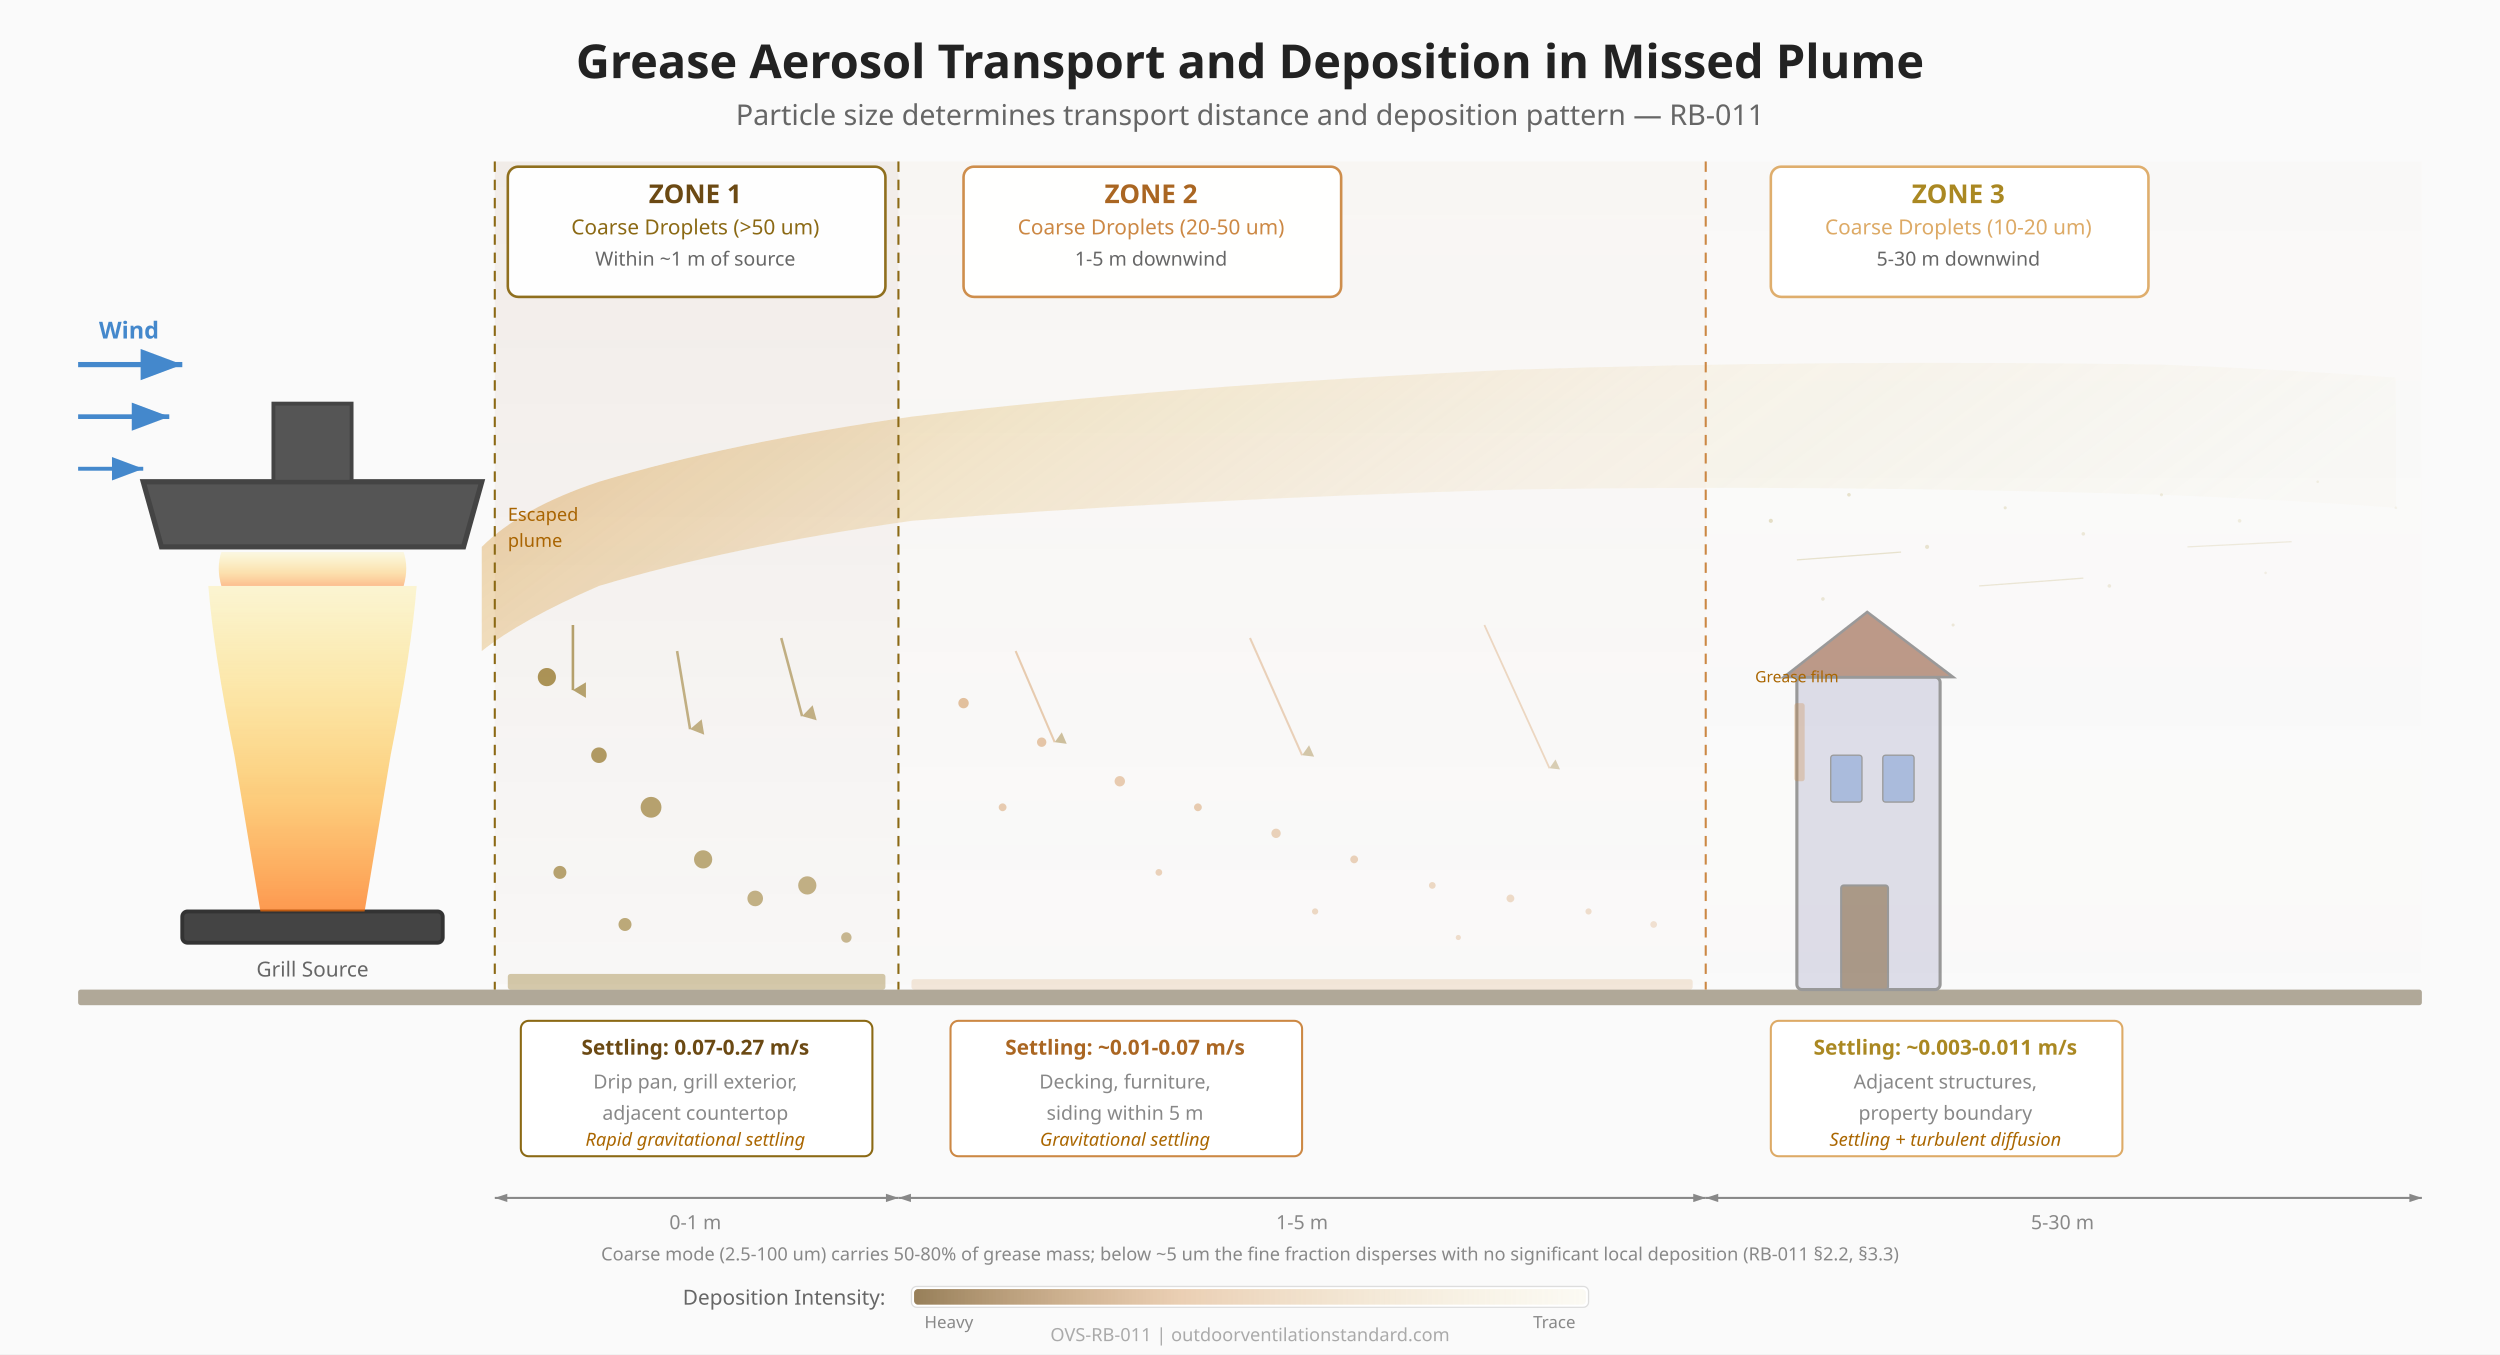
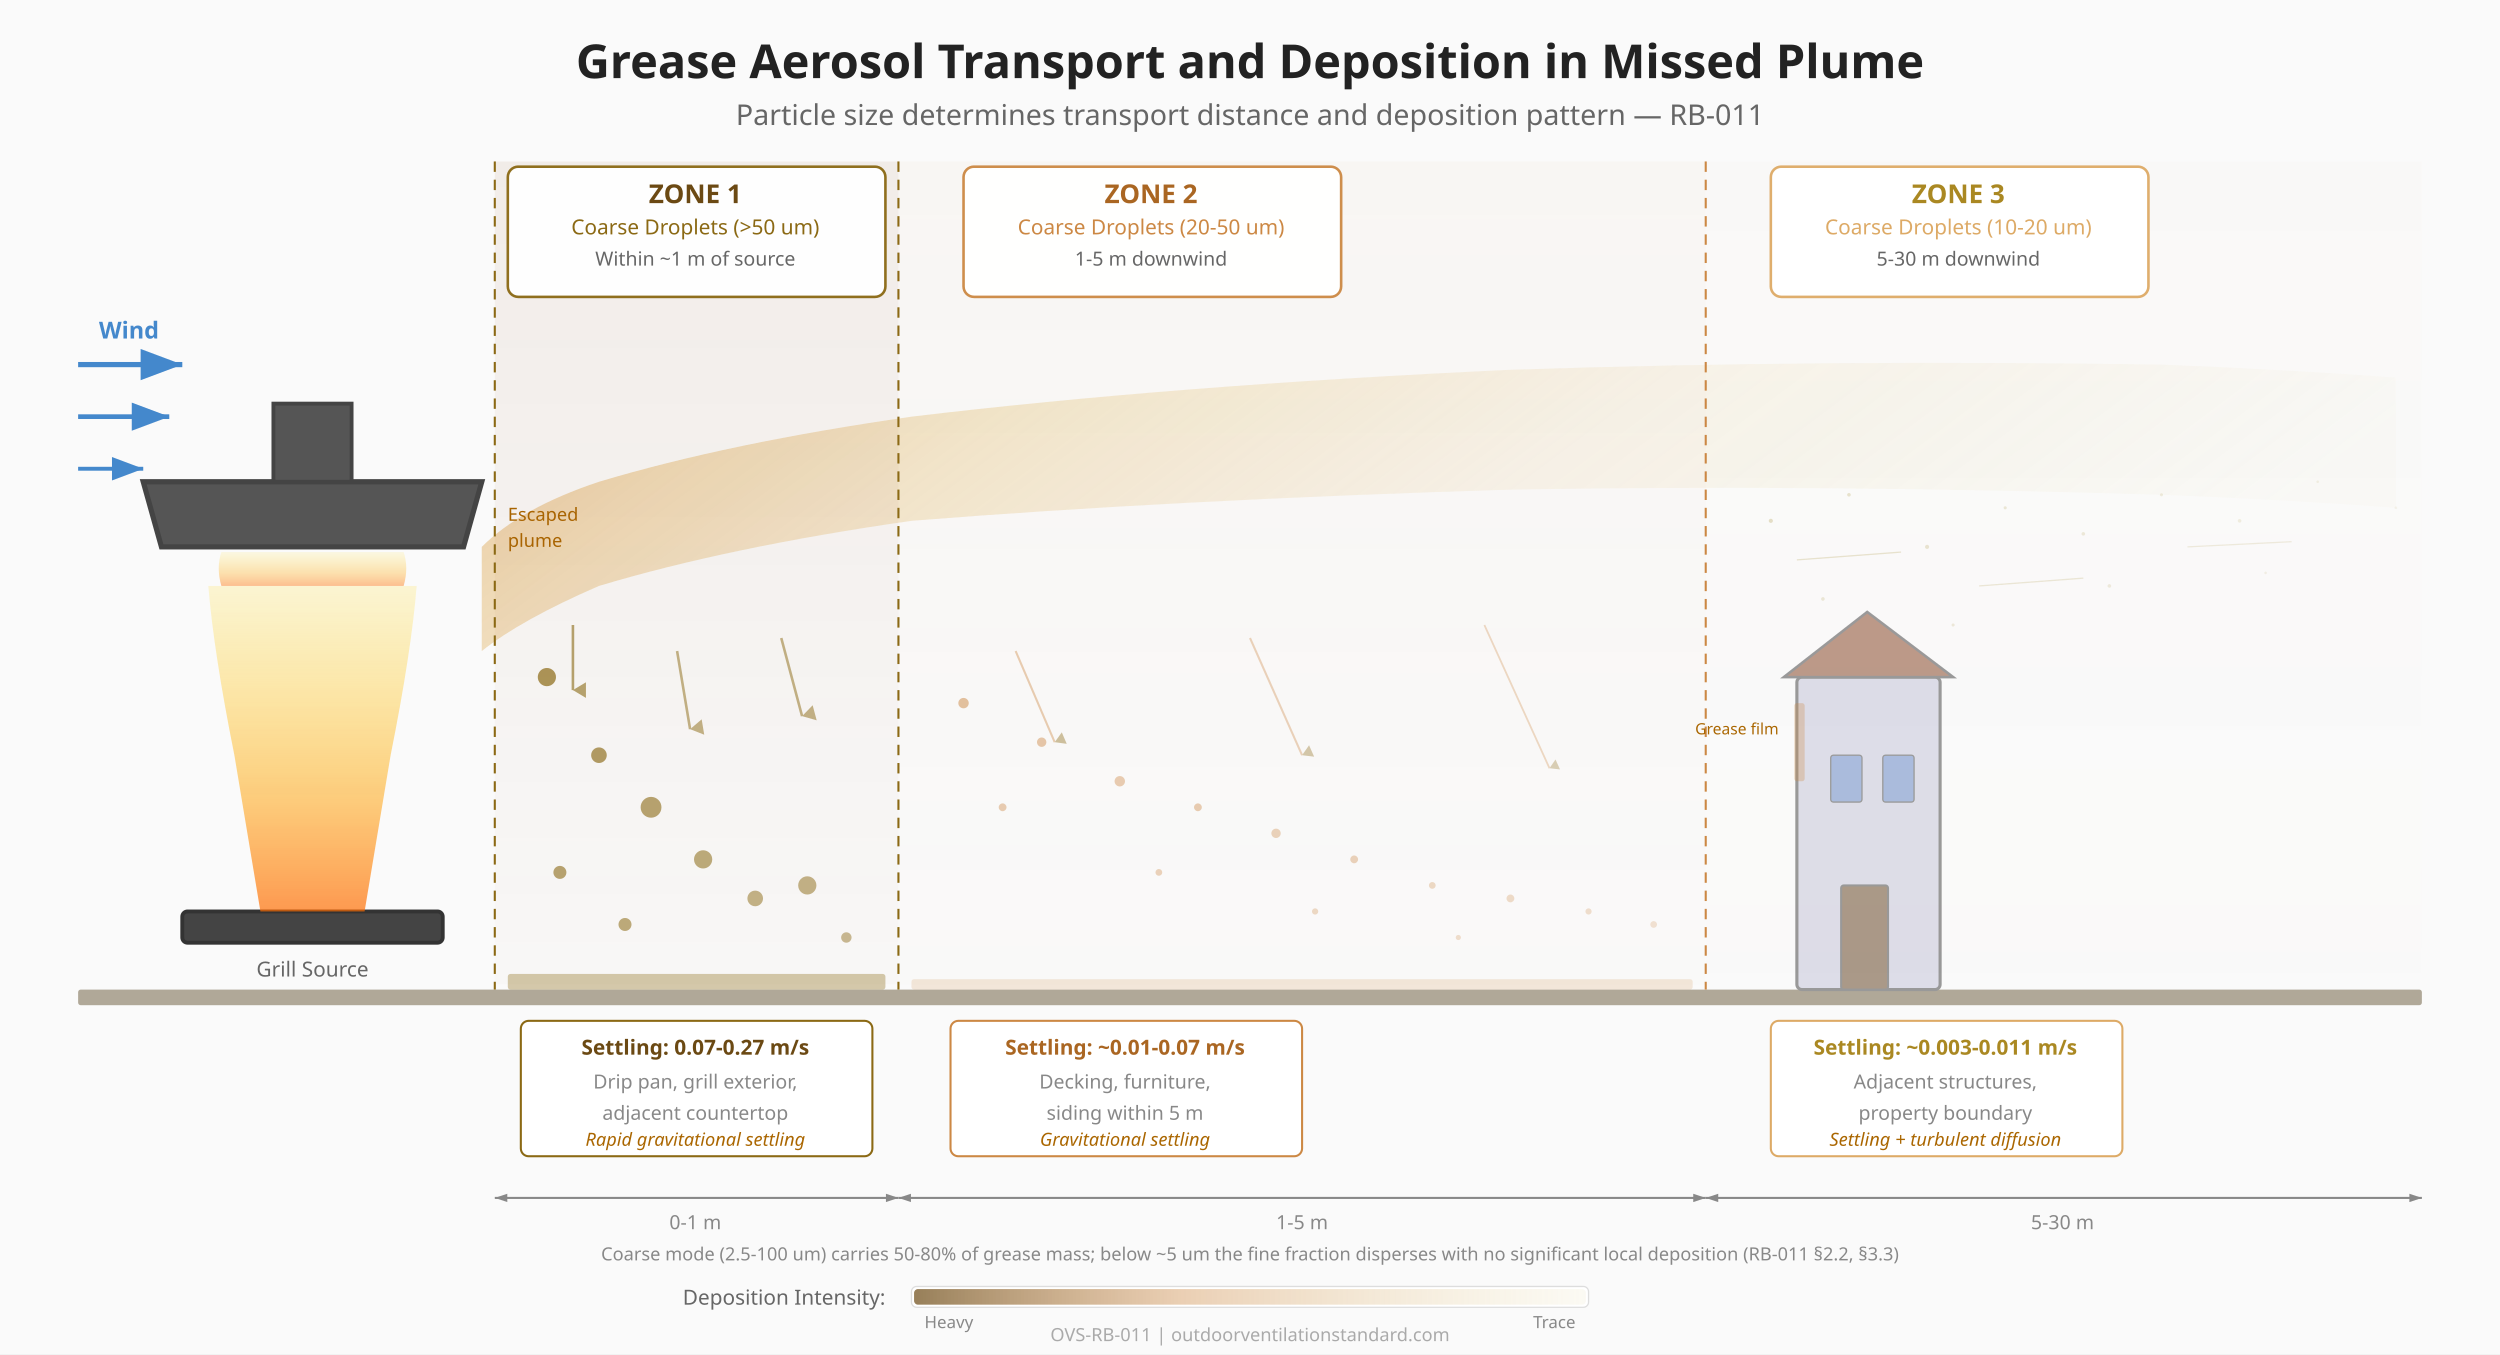
<svg xmlns="http://www.w3.org/2000/svg" viewBox="0 0 960 520" font-family="'Segoe UI', system-ui, -apple-system, sans-serif">
  <defs>
    <linearGradient id="plumeGrad" x1="0" y1="1" x2="0" y2="0">
      <stop offset="0%" stop-color="#FF6B00" stop-opacity="0.85" />
      <stop offset="40%" stop-color="#FFA500" stop-opacity="0.6" />
      <stop offset="100%" stop-color="#FFD700" stop-opacity="0.2" />
    </linearGradient>
    <linearGradient id="escapedPlume" x1="0" y1="0" x2="1" y2="0.2">
      <stop offset="0%" stop-color="#CC7700" stop-opacity="0.4" />
      <stop offset="30%" stop-color="#DDAA44" stop-opacity="0.25" />
      <stop offset="60%" stop-color="#DDBB66" stop-opacity="0.12" />
      <stop offset="100%" stop-color="#DDCC88" stop-opacity="0.03" />
    </linearGradient>
    <linearGradient id="zone1Grad" x1="0" y1="0" x2="0" y2="1">
      <stop offset="0%" stop-color="#8B4513" stop-opacity="0.5" />
      <stop offset="100%" stop-color="#8B4513" stop-opacity="0.1" />
    </linearGradient>
    <linearGradient id="zone2Grad" x1="0" y1="0" x2="0" y2="1">
      <stop offset="0%" stop-color="#CC8844" stop-opacity="0.3" />
      <stop offset="100%" stop-color="#CC8844" stop-opacity="0.05" />
    </linearGradient>
    <linearGradient id="zone3Grad" x1="0" y1="0" x2="0" y2="1">
      <stop offset="0%" stop-color="#DDAA66" stop-opacity="0.15" />
      <stop offset="100%" stop-color="#DDAA66" stop-opacity="0.02" />
    </linearGradient>
    <marker id="windArrow" markerWidth="8" markerHeight="6" refX="8" refY="3" orient="auto">
      <path d="M0,0 L8,3 L0,6 Z" fill="#4488CC" />
    </marker>
    <marker id="settleArrow" markerWidth="6" markerHeight="5" refX="3" refY="5" orient="auto">
      <path d="M0,0 L3,5 L6,0 Z" fill="#8B6914" />
    </marker>
    <marker id="dimArrow" markerWidth="6" markerHeight="4" refX="6" refY="2" orient="auto">
      <path d="M0,0 L6,2 L0,4 Z" fill="#888" />
    </marker>
    <marker id="dimArrowRev" markerWidth="6" markerHeight="4" refX="0" refY="2" orient="auto">
      <path d="M6,0 L0,2 L6,4 Z" fill="#888" />
    </marker>
  </defs>
  <rect width="960" height="520" fill="#FAFAFA" />
  <text x="480" y="30" text-anchor="middle" font-size="18" font-weight="600" fill="#222">Grease Aerosol Transport and Deposition in Missed Plume</text>
  <text x="480" y="48" text-anchor="middle" font-size="11" fill="#666">Particle size determines transport distance and deposition pattern — RB-011</text>
  <rect x="30" y="380" width="900" height="6" rx="1" fill="#B0A898" />
  <rect x="70" y="350" width="100" height="12" rx="2" fill="#444" stroke="#333" stroke-width="1.5" />
  <text x="120" y="375" text-anchor="middle" font-size="8" fill="#666">Grill Source</text>
  <path d="M55,185 L62,210 L178,210 L185,185 Z" fill="#555" stroke="#444" stroke-width="2" />
  <rect x="105" y="155" width="30" height="30" fill="#555" stroke="#444" stroke-width="1.5" />
  <path d="M100,350 Q95,320 90,290 Q82,250 80,225 L160,225 Q158,250 150,290 Q145,320 140,350 Z" fill="url(#plumeGrad)" opacity="0.8" />
  <path d="M85,225 Q83,218 85,212 L155,212 Q157,218 155,225 Z" fill="url(#plumeGrad)" opacity="0.5" />
  <path d="M185,210 Q200,195 230,185 Q280,170 350,160 Q450,148 580,142 Q700,138 830,140 Q880,142 920,145 L920,195 Q880,192 830,190 Q700,186 580,188 Q450,192 350,200 Q280,210 230,225 Q200,238 185,250 Z" fill="url(#escapedPlume)" />
  <text x="195" y="200" font-size="7" fill="#AA6600" font-weight="500">Escaped</text>
  <text x="195" y="210" font-size="7" fill="#AA6600" font-weight="500">plume</text>
  <line x1="30" y1="140" x2="70" y2="140" stroke="#4488CC" stroke-width="2" marker-end="url(#windArrow)" />
  <line x1="30" y1="160" x2="65" y2="160" stroke="#4488CC" stroke-width="1.8" marker-end="url(#windArrow)" />
  <line x1="30" y1="180" x2="55" y2="180" stroke="#4488CC" stroke-width="1.5" marker-end="url(#windArrow)" />
  <text x="38" y="130" font-size="9" fill="#4488CC" font-weight="600">Wind</text>
  <rect x="190" y="62" width="155" height="316" rx="0" fill="url(#zone1Grad)" opacity="0.15" />
  <line x1="190" y1="62" x2="190" y2="380" stroke="#8B6914" stroke-width="0.8" stroke-dasharray="4,3" />
  <line x1="345" y1="62" x2="345" y2="380" stroke="#8B6914" stroke-width="0.8" stroke-dasharray="4,3" />
  <circle cx="210" cy="260" r="3.5" fill="#8B6914" opacity="0.7" />
  <circle cx="230" cy="290" r="3" fill="#8B6914" opacity="0.65" />
  <circle cx="250" cy="310" r="4" fill="#8B6914" opacity="0.6" />
  <circle cx="270" cy="330" r="3.5" fill="#8B6914" opacity="0.55" />
  <circle cx="215" cy="335" r="2.5" fill="#8B6914" opacity="0.6" />
  <circle cx="290" cy="345" r="3" fill="#8B6914" opacity="0.5" />
  <circle cx="240" cy="355" r="2.5" fill="#8B6914" opacity="0.55" />
  <circle cx="310" cy="340" r="3.5" fill="#8B6914" opacity="0.5" />
  <circle cx="325" cy="360" r="2" fill="#8B6914" opacity="0.45" />
  <line x1="220" y1="240" x2="220" y2="265" stroke="#8B6914" stroke-width="1" marker-end="url(#settleArrow)" opacity="0.6" />
  <line x1="260" y1="250" x2="265" y2="280" stroke="#8B6914" stroke-width="1" marker-end="url(#settleArrow)" opacity="0.5" />
  <line x1="300" y1="245" x2="308" y2="275" stroke="#8B6914" stroke-width="1" marker-end="url(#settleArrow)" opacity="0.5" />
  <rect x="195" y="374" width="145" height="6" rx="1" fill="#8B6914" opacity="0.35" />
  <rect x="195" y="64" width="145" height="50" rx="4" fill="white" stroke="#8B6914" stroke-width="1" opacity="0.95" />
  <text x="267" y="78" text-anchor="middle" font-size="10" font-weight="600" fill="#6B4913">ZONE 1</text>
  <text x="267" y="90" text-anchor="middle" font-size="8" fill="#8B6914">Coarse Droplets (&gt;50 um)</text>
  <text x="267" y="102" text-anchor="middle" font-size="7.5" fill="#666">Within ~1 m of source</text>
  <rect x="200" y="392" width="135" height="52" rx="3" fill="white" stroke="#8B6914" stroke-width="0.8" />
  <text x="267" y="405" text-anchor="middle" font-size="8" fill="#6B4913" font-weight="600">Settling: 0.07-0.27 m/s</text>
  <text x="267" y="418" text-anchor="middle" font-size="7.5" fill="#888">Drip pan, grill exterior,</text>
  <text x="267" y="430" text-anchor="middle" font-size="7.5" fill="#888">adjacent countertop</text>
  <text x="267" y="440" text-anchor="middle" font-size="7" fill="#AA6600" font-style="italic">Rapid gravitational settling</text>
  <rect x="345" y="62" width="310" height="316" rx="0" fill="url(#zone2Grad)" opacity="0.12" />
  <line x1="655" y1="62" x2="655" y2="380" stroke="#CC8844" stroke-width="0.8" stroke-dasharray="4,3" />
  <circle cx="370" cy="270" r="2" fill="#CC8844" opacity="0.5" />
  <circle cx="400" cy="285" r="1.8" fill="#CC8844" opacity="0.45" />
  <circle cx="430" cy="300" r="2" fill="#CC8844" opacity="0.4" />
  <circle cx="460" cy="310" r="1.5" fill="#CC8844" opacity="0.4" />
  <circle cx="490" cy="320" r="1.8" fill="#CC8844" opacity="0.35" />
  <circle cx="520" cy="330" r="1.5" fill="#CC8844" opacity="0.35" />
  <circle cx="550" cy="340" r="1.3" fill="#CC8844" opacity="0.3" />
  <circle cx="580" cy="345" r="1.5" fill="#CC8844" opacity="0.28" />
  <circle cx="610" cy="350" r="1.2" fill="#CC8844" opacity="0.25" />
  <circle cx="385" cy="310" r="1.5" fill="#CC8844" opacity="0.4" />
  <circle cx="445" cy="335" r="1.3" fill="#CC8844" opacity="0.35" />
  <circle cx="505" cy="350" r="1.2" fill="#CC8844" opacity="0.3" />
  <circle cx="560" cy="360" r="1" fill="#CC8844" opacity="0.25" />
  <circle cx="635" cy="355" r="1.3" fill="#CC8844" opacity="0.22" />
  <line x1="390" y1="250" x2="405" y2="285" stroke="#CC8844" stroke-width="0.8" marker-end="url(#settleArrow)" opacity="0.4" />
  <line x1="480" y1="245" x2="500" y2="290" stroke="#CC8844" stroke-width="0.8" marker-end="url(#settleArrow)" opacity="0.35" />
  <line x1="570" y1="240" x2="595" y2="295" stroke="#CC8844" stroke-width="0.7" marker-end="url(#settleArrow)" opacity="0.3" />
  <rect x="350" y="376" width="300" height="4" rx="1" fill="#CC8844" opacity="0.18" />
  <g transform="translate(115,0)">
    <rect x="575" y="260" width="55" height="120" rx="2" fill="#DDDDE8" stroke="#999" stroke-width="1.2" />
    <rect x="588" y="290" width="12" height="18" rx="1" fill="#AABBDD" stroke="#999" stroke-width="0.5" />
    <rect x="608" y="290" width="12" height="18" rx="1" fill="#AABBDD" stroke="#999" stroke-width="0.5" />
    <path d="M570,260 L602,235 L635,260 Z" fill="#BB9988" stroke="#999" stroke-width="1" />
    <rect x="592" y="340" width="18" height="40" rx="1" fill="#AA9988" stroke="#999" stroke-width="0.8" />
    <text x="602" y="400" text-anchor="middle" font-size="7" fill="#777">Neighbor</text>
    <text x="602" y="410" text-anchor="middle" font-size="7" fill="#777">structure</text>
    <rect x="574" y="270" width="4" height="30" rx="1" fill="#CC8844" opacity="0.3" />
-     <text x="575" y="262" font-size="6" fill="#AA6600" text-anchor="middle">Grease film</text>
+     <text x="568" y="282" font-size="6" fill="#AA6600" text-anchor="end">Grease film</text>
  </g>
  <rect x="370" y="64" width="145" height="50" rx="4" fill="white" stroke="#CC8844" stroke-width="1" opacity="0.95" />
  <text x="442" y="78" text-anchor="middle" font-size="10" font-weight="600" fill="#AA6622">ZONE 2</text>
  <text x="442" y="90" text-anchor="middle" font-size="8" fill="#CC8844">Coarse Droplets (20-50 um)</text>
  <text x="442" y="102" text-anchor="middle" font-size="7.5" fill="#666">1-5 m downwind</text>
  <rect x="365" y="392" width="135" height="52" rx="3" fill="white" stroke="#CC8844" stroke-width="0.8" />
  <text x="432" y="405" text-anchor="middle" font-size="8" fill="#AA6622" font-weight="600">Settling: ~0.01-0.07 m/s</text>
  <text x="432" y="418" text-anchor="middle" font-size="7.5" fill="#888">Decking, furniture,</text>
  <text x="432" y="430" text-anchor="middle" font-size="7.5" fill="#888">siding within 5 m</text>
  <text x="432" y="440" text-anchor="middle" font-size="7" fill="#AA6600" font-style="italic">Gravitational settling</text>
  <rect x="655" y="62" width="275" height="316" rx="0" fill="url(#zone3Grad)" opacity="0.1" />
  <circle cx="680" cy="200" r="0.8" fill="#BBAA66" opacity="0.35" />
  <circle cx="710" cy="190" r="0.7" fill="#BBAA66" opacity="0.3" />
  <circle cx="740" cy="210" r="0.8" fill="#BBAA66" opacity="0.28" />
  <circle cx="770" cy="195" r="0.6" fill="#BBAA66" opacity="0.25" />
  <circle cx="800" cy="205" r="0.7" fill="#BBAA66" opacity="0.22" />
  <circle cx="830" cy="190" r="0.6" fill="#BBAA66" opacity="0.2" />
  <circle cx="860" cy="200" r="0.7" fill="#BBAA66" opacity="0.18" />
  <circle cx="890" cy="185" r="0.5" fill="#BBAA66" opacity="0.15" />
  <circle cx="700" cy="230" r="0.7" fill="#BBAA66" opacity="0.25" />
  <circle cx="750" cy="240" r="0.6" fill="#BBAA66" opacity="0.22" />
  <circle cx="810" cy="225" r="0.7" fill="#BBAA66" opacity="0.2" />
  <circle cx="870" cy="220" r="0.5" fill="#BBAA66" opacity="0.15" />
  <circle cx="920" cy="195" r="0.5" fill="#BBAA66" opacity="0.12" />
  <line x1="690" y1="215" x2="730" y2="212" stroke="#BBAA66" stroke-width="0.5" opacity="0.3" />
  <line x1="760" y1="225" x2="800" y2="222" stroke="#BBAA66" stroke-width="0.5" opacity="0.25" />
  <line x1="840" y1="210" x2="880" y2="208" stroke="#BBAA66" stroke-width="0.5" opacity="0.2" />
  <rect x="680" y="64" width="145" height="50" rx="4" fill="white" stroke="#DDAA66" stroke-width="1" opacity="0.95" />
  <text x="752" y="78" text-anchor="middle" font-size="10" font-weight="600" fill="#AA8822">ZONE 3</text>
  <text x="752" y="90" text-anchor="middle" font-size="8" fill="#DDAA66">Coarse Droplets (10-20 um)</text>
  <text x="752" y="102" text-anchor="middle" font-size="7.5" fill="#666">5-30 m downwind</text>
  <rect x="680" y="392" width="135" height="52" rx="3" fill="white" stroke="#DDAA66" stroke-width="0.8" />
  <text x="747" y="405" text-anchor="middle" font-size="8" fill="#AA8822" font-weight="600">Settling: ~0.003-0.011 m/s</text>
  <text x="747" y="418" text-anchor="middle" font-size="7.5" fill="#888">Adjacent structures,</text>
  <text x="747" y="430" text-anchor="middle" font-size="7.5" fill="#888">property boundary</text>
  <text x="747" y="440" text-anchor="middle" font-size="7" fill="#AA6600" font-style="italic">Settling + turbulent diffusion</text>
  <line x1="190" y1="460" x2="345" y2="460" stroke="#888" stroke-width="0.8" marker-start="url(#dimArrowRev)" marker-end="url(#dimArrow)" />
  <text x="267" y="472" text-anchor="middle" font-size="7.5" fill="#888">0-1 m</text>
  <line x1="345" y1="460" x2="655" y2="460" stroke="#888" stroke-width="0.8" marker-start="url(#dimArrowRev)" marker-end="url(#dimArrow)" />
  <text x="500" y="472" text-anchor="middle" font-size="7.5" fill="#888">1-5 m</text>
  <line x1="655" y1="460" x2="930" y2="460" stroke="#888" stroke-width="0.8" marker-start="url(#dimArrowRev)" marker-end="url(#dimArrow)" />
  <text x="792" y="472" text-anchor="middle" font-size="7.5" fill="#888">5-30 m</text>
  <text x="480" y="484" text-anchor="middle" font-size="7" fill="#888">Coarse mode (2.5-100 um) carries 50-80% of grease mass; below ~5 um the fine fraction disperses with no significant local deposition (RB-011 §2.2, §3.3)</text>
  <text x="340" y="501" text-anchor="end" font-size="8" fill="#666">Deposition Intensity:</text>
  <rect x="350" y="494" width="260" height="8" rx="2" fill="white" stroke="#DDD" stroke-width="0.5" />
  <linearGradient id="deposBar" x1="0" y1="0" x2="1" y2="0">
    <stop offset="0%" stop-color="#6B4913" stop-opacity="0.7" />
    <stop offset="40%" stop-color="#CC8844" stop-opacity="0.4" />
    <stop offset="100%" stop-color="#DDCC88" stop-opacity="0.1" />
  </linearGradient>
  <rect x="351" y="495" width="258" height="6" rx="1.5" fill="url(#deposBar)" />
  <text x="355" y="510" font-size="6.5" fill="#888">Heavy</text>
  <text x="605" y="510" text-anchor="end" font-size="6.5" fill="#888">Trace</text>
  <text x="480" y="515" text-anchor="middle" font-size="7" fill="#AAA">OVS-RB-011 | outdoorventilationstandard.com</text>
</svg>
